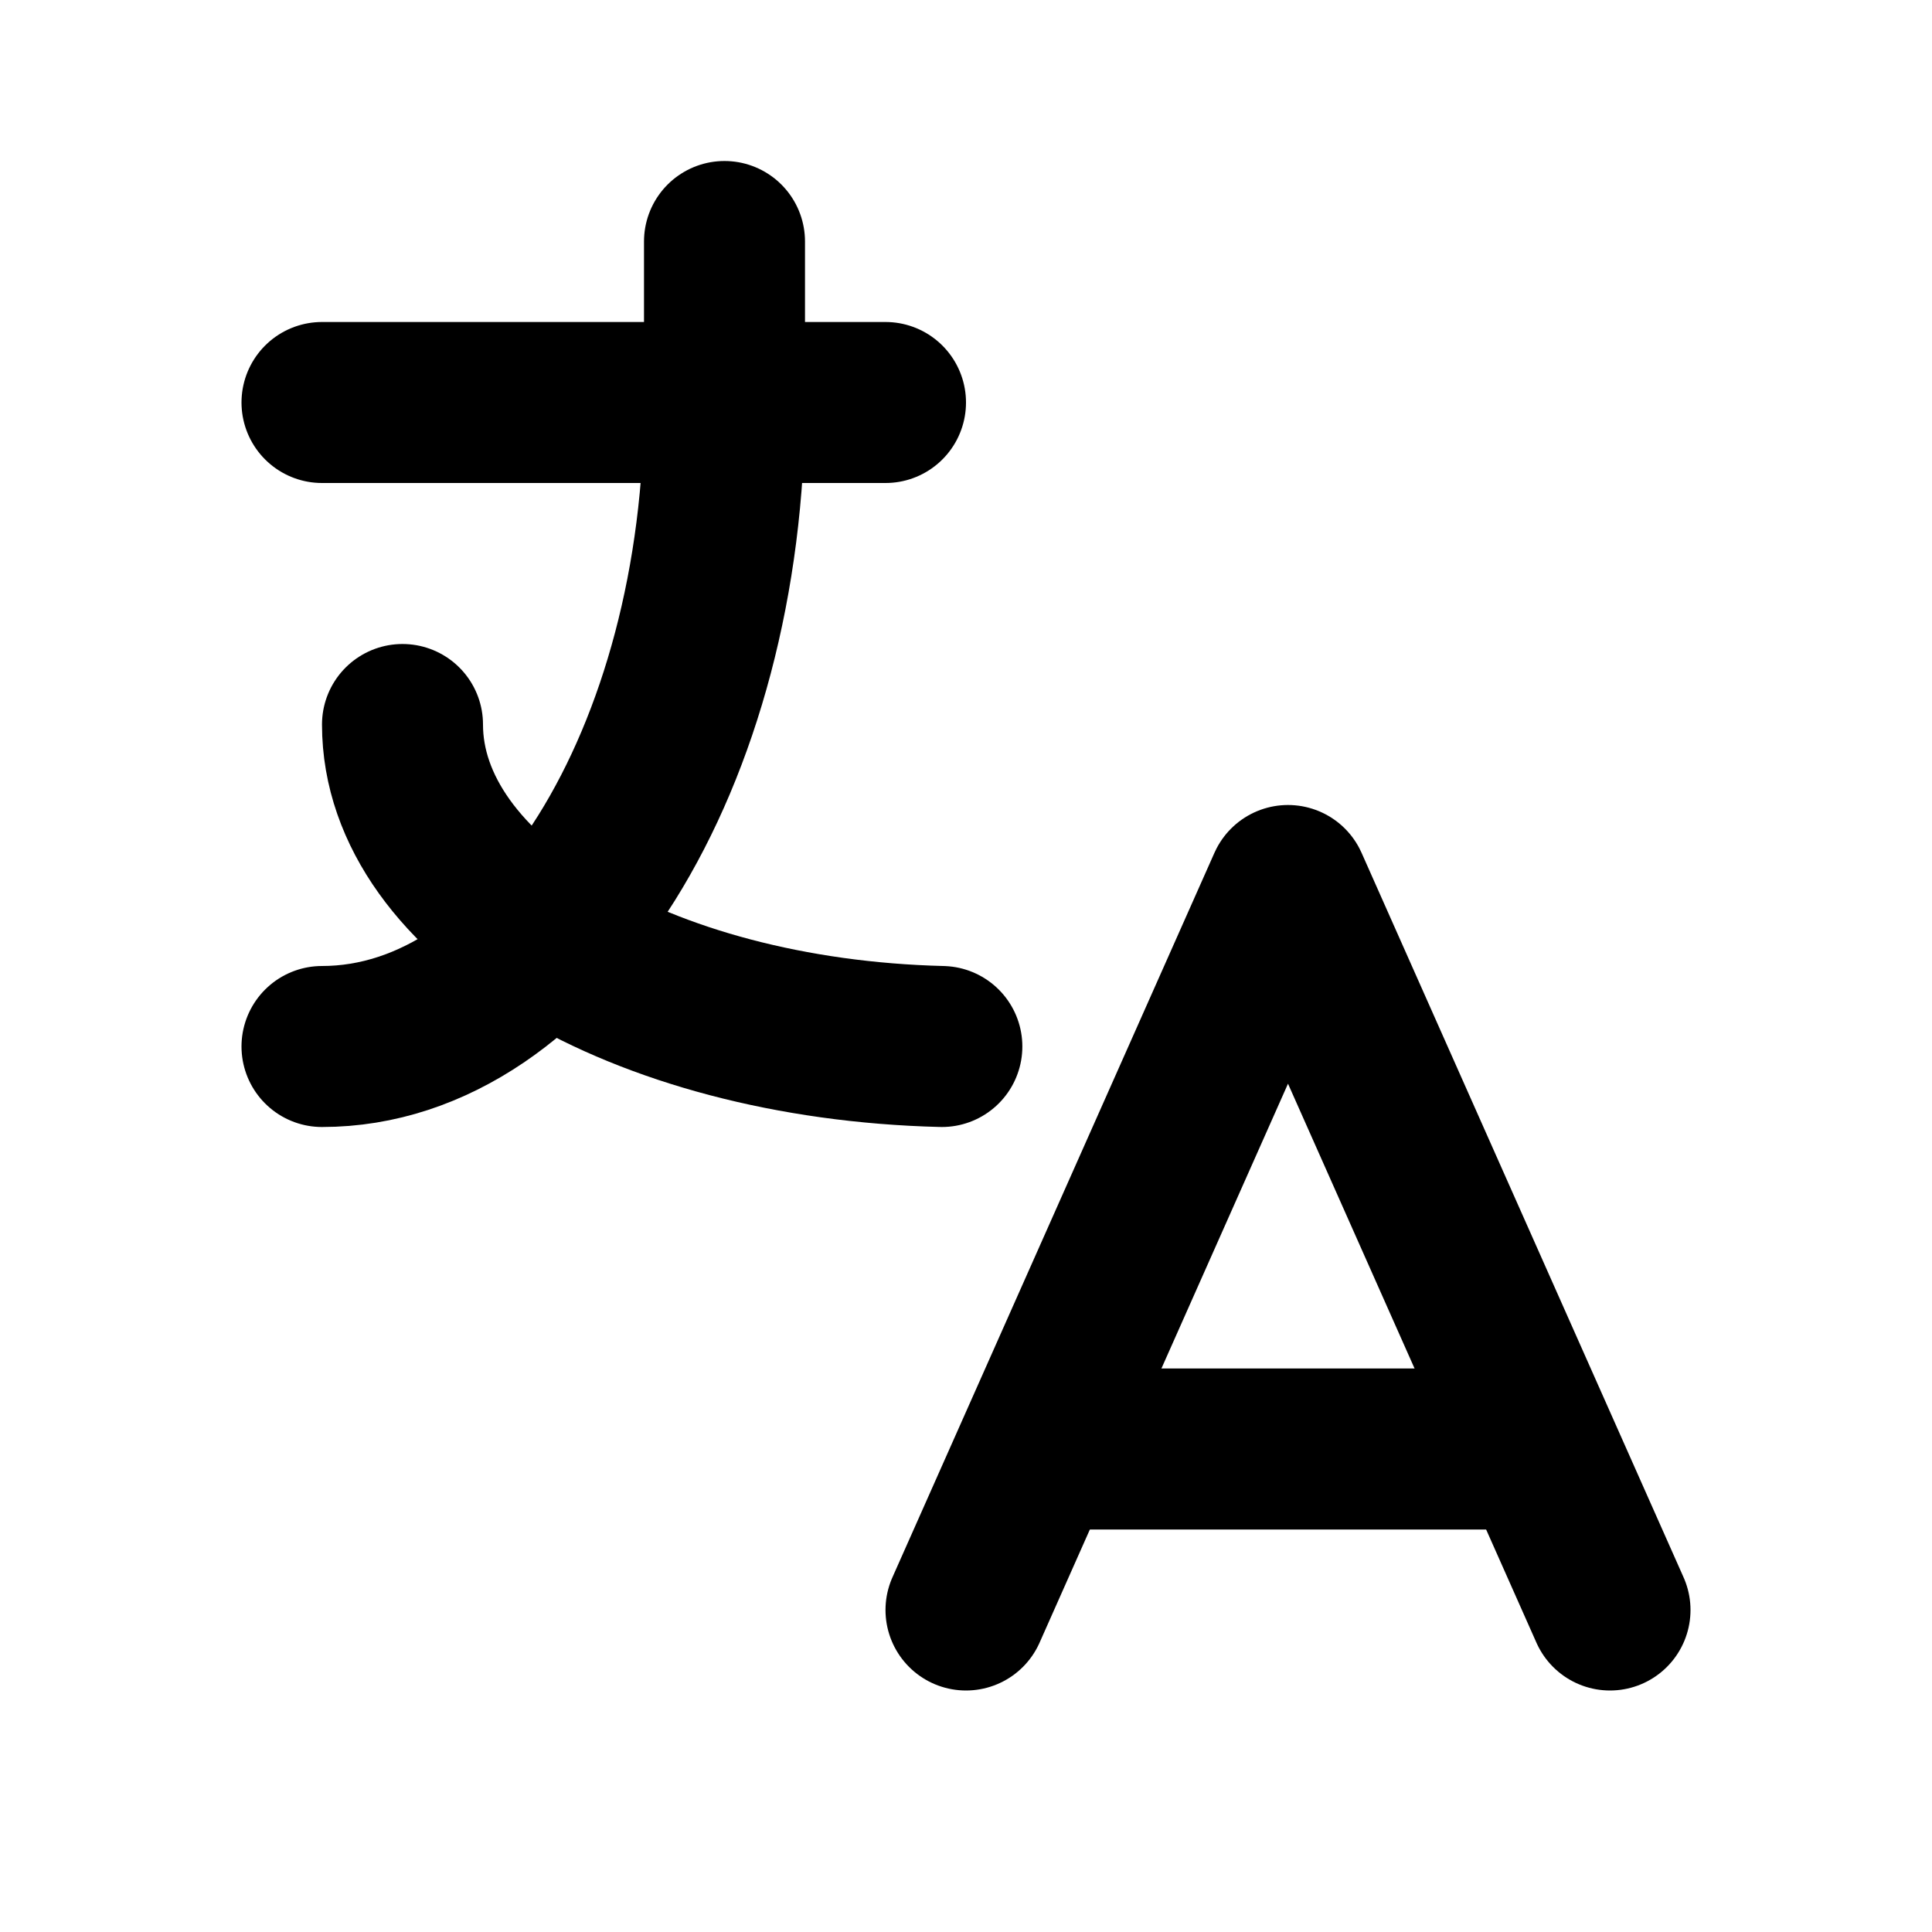
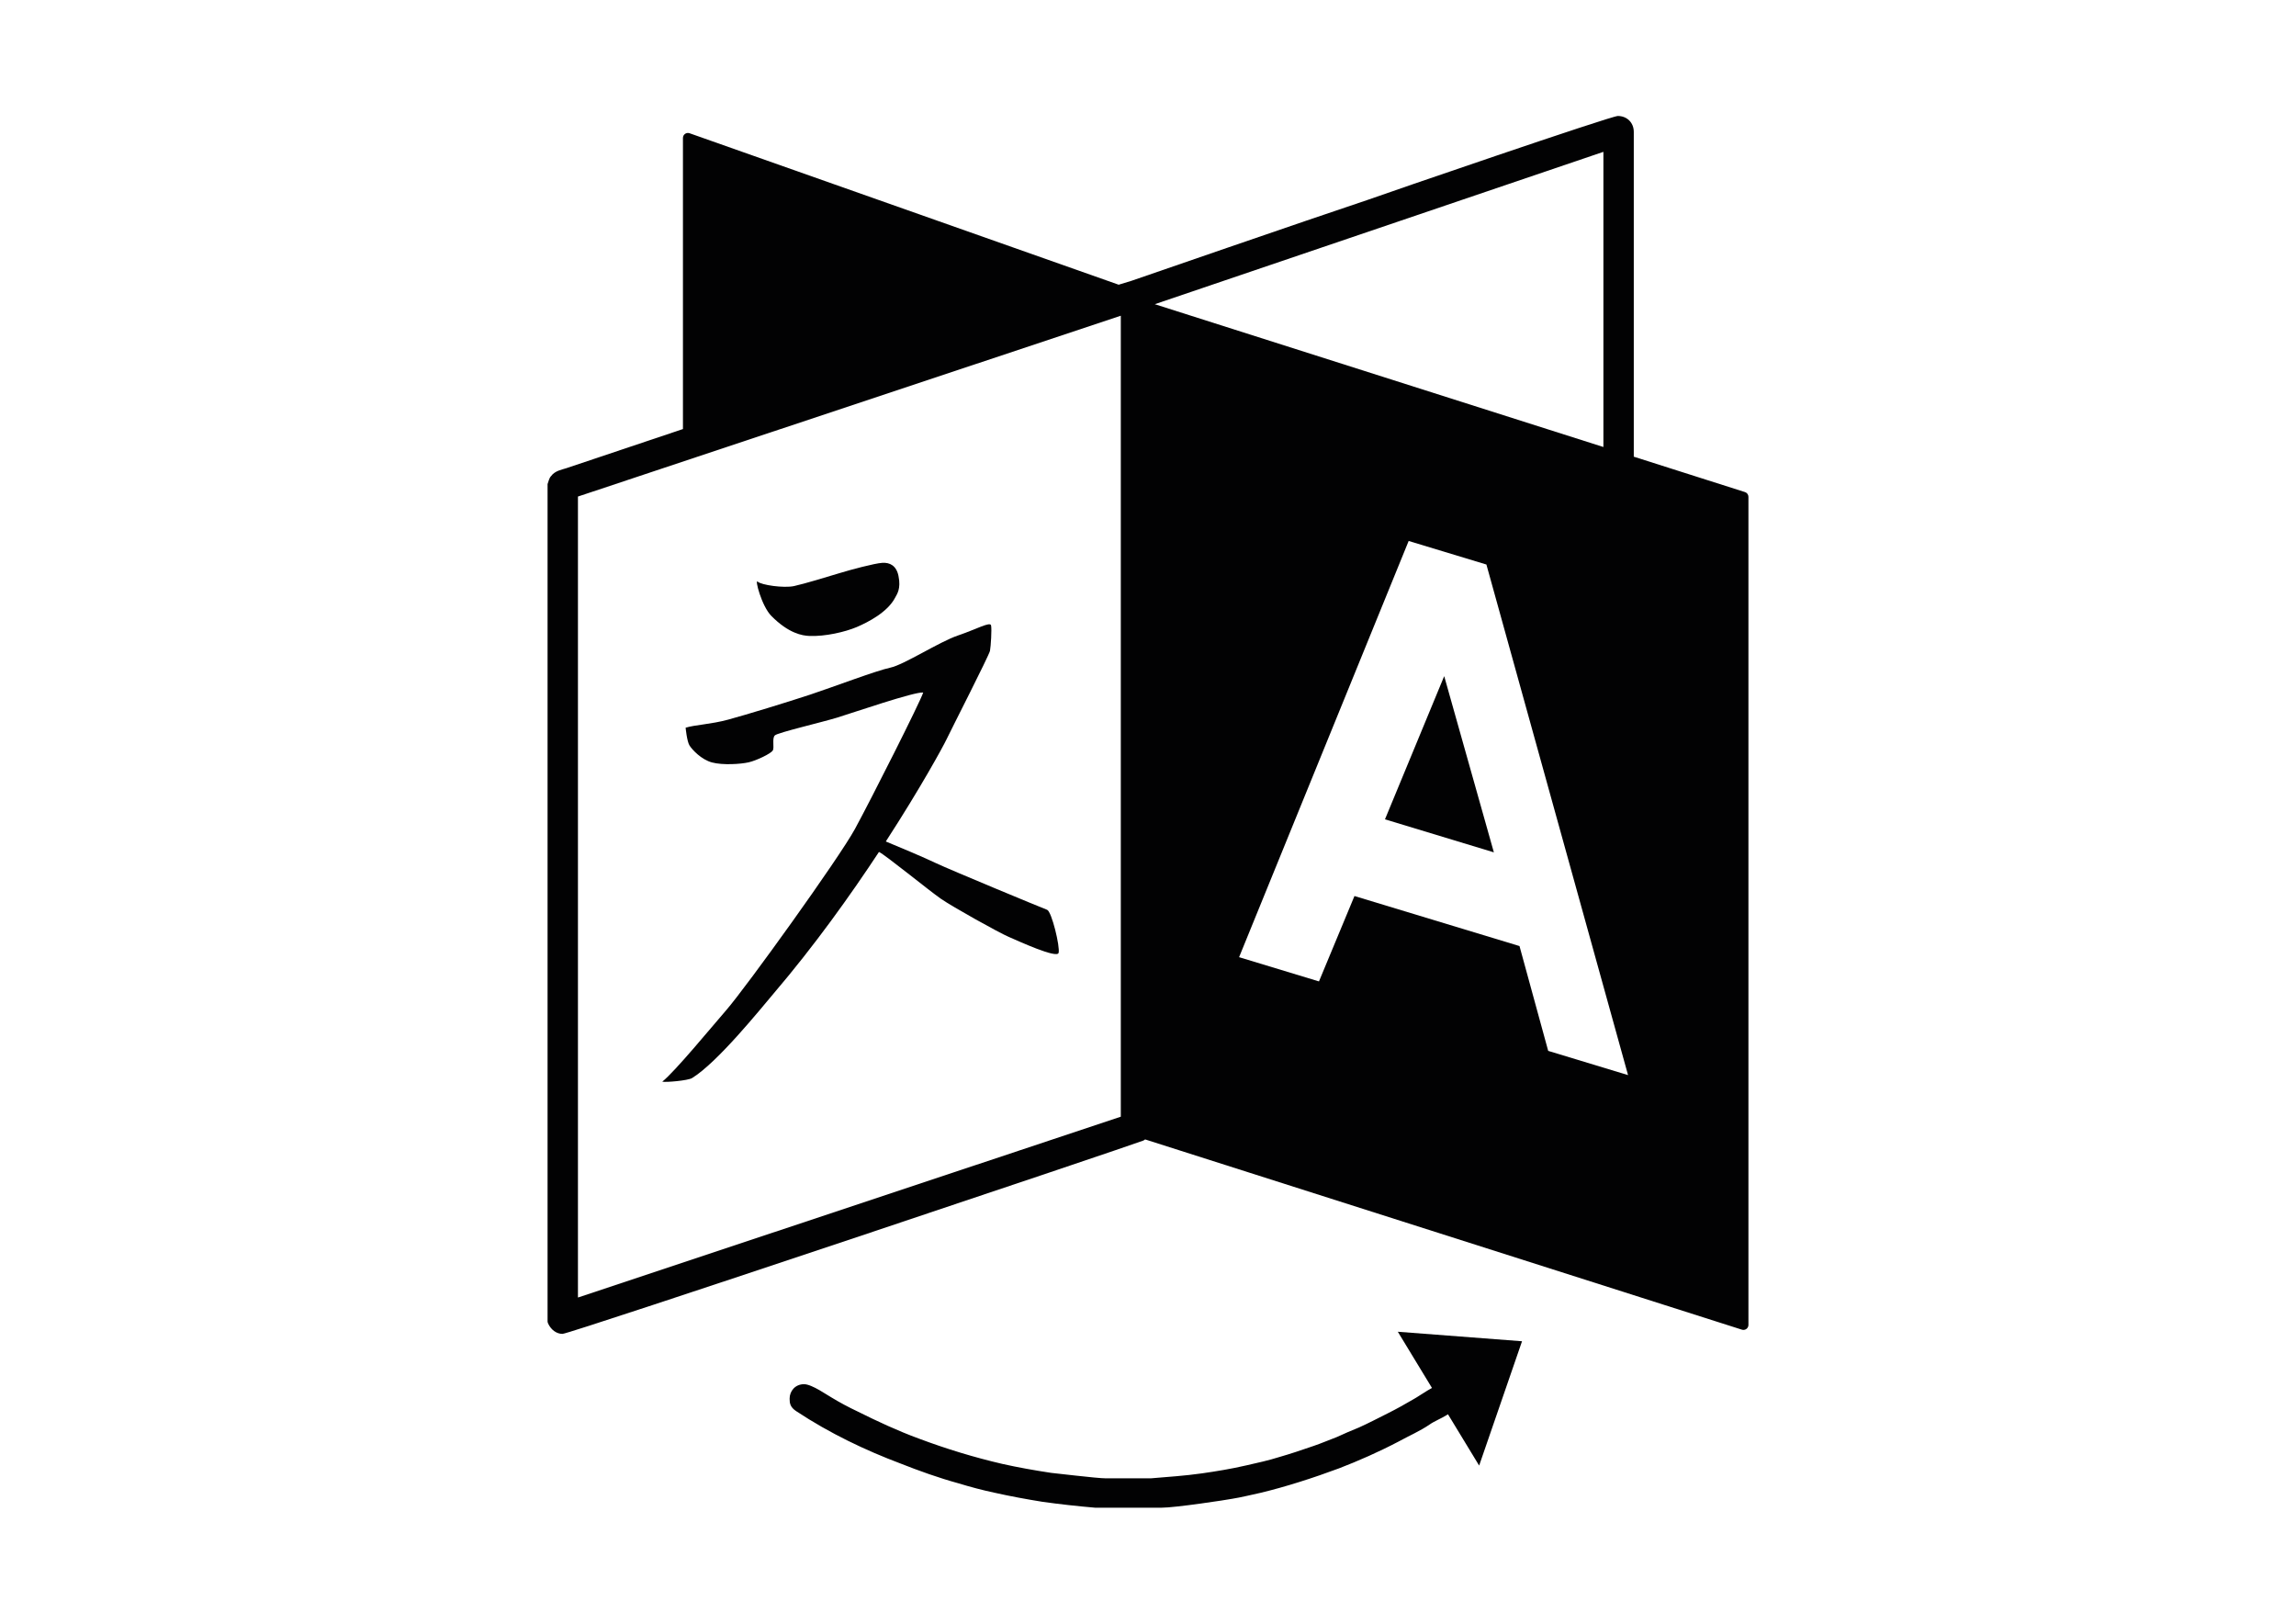
- <svg xmlns="http://www.w3.org/2000/svg" width="24" height="24" viewBox="0 0 24 24" fill="none" stroke="currentColor" stroke-width="2" stroke-linecap="round" stroke-linejoin="round" class="icon icon-tabler icons-tabler-outline icon-tabler-language">
-   <path stroke="none" d="M0 0h24v24H0z" fill="none" />
-   <path d="M4 5h7" />
-   <path d="M9 3v2c0 4.418 -2.239 8 -5 8" />
-   <path d="M5 9c0 2.144 2.952 3.908 6.7 4" />
-   <path d="M12 20l4 -9l4 9" />
-   <path d="M19.1 18h-6.2" />
+ <svg xmlns="http://www.w3.org/2000/svg" version="1.1" id="Optimized" x="0px" y="0px" viewBox="0 0 841.89 595.276" style="enable-background:new 0 0 841.89 595.276;" xml:space="preserve">
+   <polygon style="fill:#020203;" points="512.547,488.239 542.369,537.301 558.094,491.725 " />
+   <path style="fill:#020203;" d="M277.797,213.222c-1.118-1.098,1.455,8.968,5.037,12.59  c6.35,6.406,11.31,7.232,13.95,7.338c5.844,0.234,13.055-1.455,17.338-3.251  c4.144-1.768,11.405-5.475,14.153-10.882c0.583-1.156,2.173-3.097,1.174-7.893  c-0.758-3.689-3.106-4.98-5.97-4.775c-2.863,0.194-11.532,2.506-15.725,3.795  c-4.195,1.273-12.834,3.903-16.6,4.719  C287.397,215.677,279.115,214.484,277.797,213.222z" />
+   <path style="fill:#020203;" d="M383.964,333.553c-1.658-0.603-35.965-14.814-40.828-17.142  c-3.979-1.914-13.737-6.039-18.328-7.913c12.931-19.938,21.094-34.984,22.181-37.276  c2.011-4.193,15.698-30.976,16.017-32.625c0.31-1.671,0.699-7.843,0.398-9.31  c-0.301-1.496-5.32,1.379-12.133,3.689c-6.824,2.301-19.794,10.736-24.803,11.793  c-5.027,1.048-21.094,7.135-29.316,9.863c-8.221,2.728-23.773,7.475-30.17,9.202  c-6.406,1.728-11.998,1.865-15.581,2.951c0,0,0.477,5.018,1.428,6.523  c0.94,1.505,4.33,5.194,8.271,6.224c3.941,1.037,10.464,0.621,13.435-0.058  c2.969-0.69,8.114-3.203,8.804-4.301c0.698-1.116-0.36-4.553,0.814-5.592  c1.185-1.028,16.843-4.688,22.754-6.474c5.911-1.817,28.54-9.611,31.608-9.213  c-0.972,3.223-19.173,39.276-25.035,50.032  c-5.864,10.754-39.926,58.069-47.178,66.407  c-5.504,6.339-18.843,22.559-23.463,26.219c1.165,0.321,9.425-0.387,10.93-1.318  c9.377-5.776,24.997-25.22,30.026-31.142  c14.949-17.531,28.083-35.947,38.498-51.75h0.011  c2.029,0.845,18.434,14.211,22.714,17.173c4.281,2.96,21.173,12.385,24.832,13.948  c3.66,1.583,17.725,8.068,18.317,5.873  C388.759,347.124,385.624,334.183,383.964,333.553z" />
+   <path style="fill-rule:evenodd;clip-rule:evenodd;fill:#020203;" d="M304.689,512.215  c3.287,2.009,6.392,3.652,9.861,5.296c6.939,3.47,14.792,7.122,22.279,9.861  c10.227,3.835,20.453,6.94,30.68,9.314c5.661,1.278,11.87,2.374,17.897,3.287  c0.548,0,16.801,2.009,20.088,2.009h16.436c6.392-0.548,12.418-0.913,18.81-1.826  c5.113-0.73,10.775-1.644,16.253-2.922c4.018-0.913,8.218-1.826,12.235-3.105  c3.835-1.096,8.218-2.557,12.418-4.018c2.739-0.913,5.661-2.191,8.583-3.287  c2.374-1.096,5.296-2.374,8.035-3.47c3.287-1.461,7.122-3.47,10.775-5.296  c2.922-1.461,6.209-3.287,9.314-5.113c2.374-1.278,7.853-5.479,10.774-5.479  c3.287,0,5.479,2.922,5.479,5.479c0,5.296-7.122,6.94-10.409,9.314  c-3.47,2.374-7.67,4.2-11.322,6.209c-7.305,3.835-14.792,7.122-21.914,9.861  c-9.314,3.47-19.54,6.757-28.671,8.948c-3.47,0.73-6.94,1.644-10.409,2.191  c-1.826,0.365-20.819,3.287-26.114,3.287h-24.106  c-6.392-0.548-13.149-1.278-19.54-2.191c-5.661-0.913-11.688-2.009-17.349-3.287  c-4.383-0.913-9.131-2.191-13.331-3.47c-7.305-2.009-14.427-4.565-21.366-7.305  c-12.601-4.748-25.749-10.957-38.167-19.175c-2.191-1.461-2.374-2.922-2.374-4.565  c0-2.739,2.009-5.296,5.296-5.296C297.75,507.466,303.593,511.667,304.689,512.215z" />
+   <g>
+     <path style="fill:#020203;" d="M639.838,180.403l-40.768-12.976V48.363   c0-3.47-2.557-5.844-5.844-5.844c-2.557,0-84.918,28.306-91.492,30.68   c-22.334,7.445-86.799,29.733-86.799,29.733l-0,0   c-1.034,0.296-2.638,0.787-4.741,1.448L252.854,48.85   c-1.188-0.419-2.434,0.462-2.434,1.722v2v104.724   c-24.405,8.171-41.809,14.02-42.702,14.335c-1.644,0.548-4.2,0.913-5.661,2.922   c-0.73,0.73-0.913,2.009-1.278,2.922V484.457c0,0.365,0.183,0.548,0.183,0.73   c1.096,2.374,3.104,3.835,5.296,3.835c2.739,0,208.368-69.03,212.933-70.856   c0.216-0.072,0.458-0.241,0.697-0.438l218.842,69.752   c1.178,0.375,2.381-0.504,2.381-1.74V182.143   C641.111,181.348,640.596,180.644,639.838,180.403z M410.973,409.4l-199.054,66.291   V182.04l199.054-66.291V409.4z M587.93,55.668v108.213l-164.492-52.355   L587.93,55.668z M567.687,385.267l-10.521-38.428l-60.516-18.342l-13.013,31.304   l-29.292-8.886l62.178-152.587l28.509,8.636l51.939,187.188L567.687,385.267z" />
+     <polygon style="fill:#020203;" points="507.838,300.379 547.767,312.483 529.556,247.883  " />
+   </g>
</svg>
